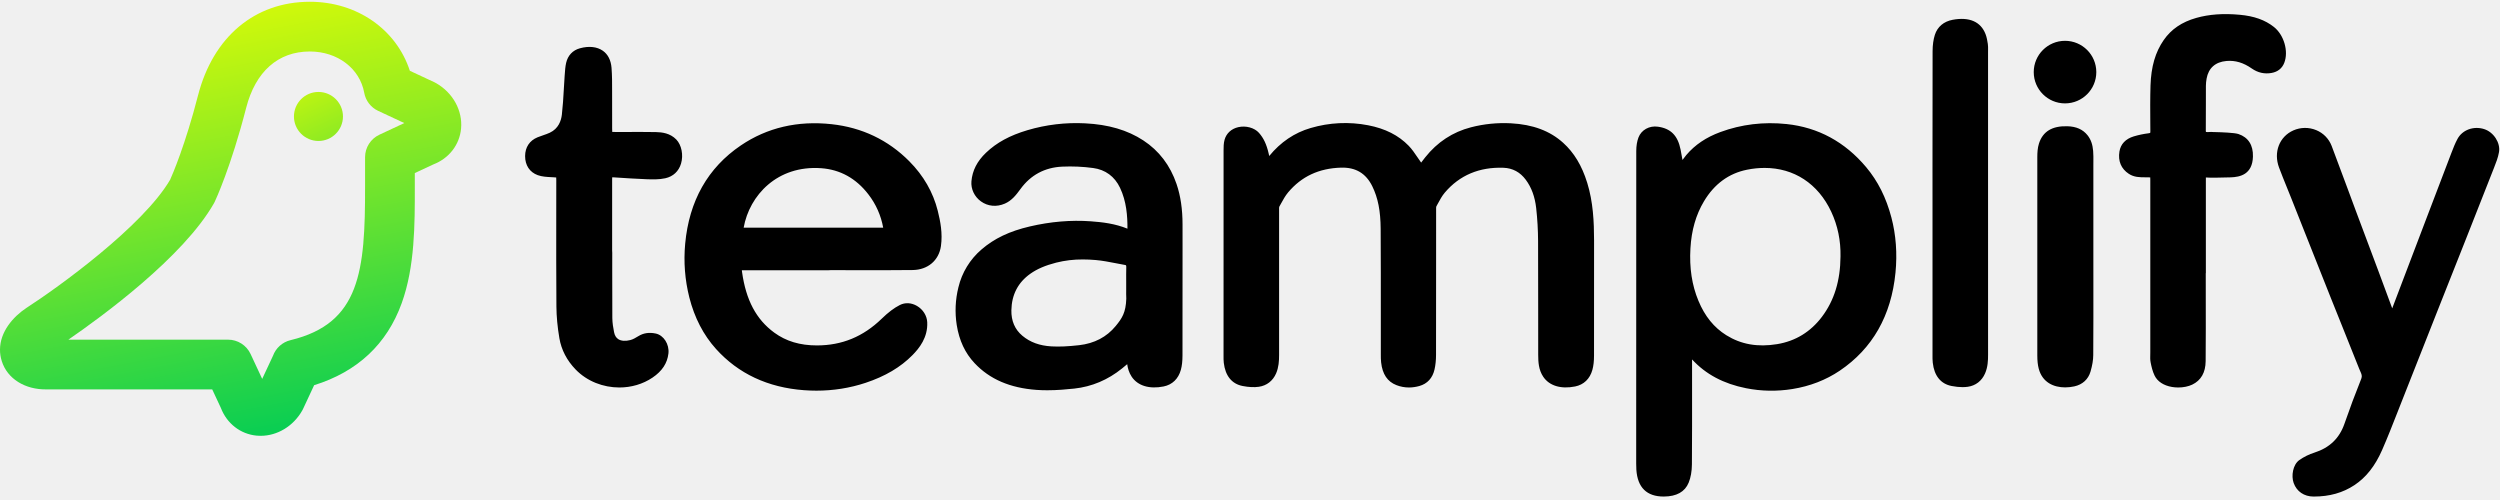
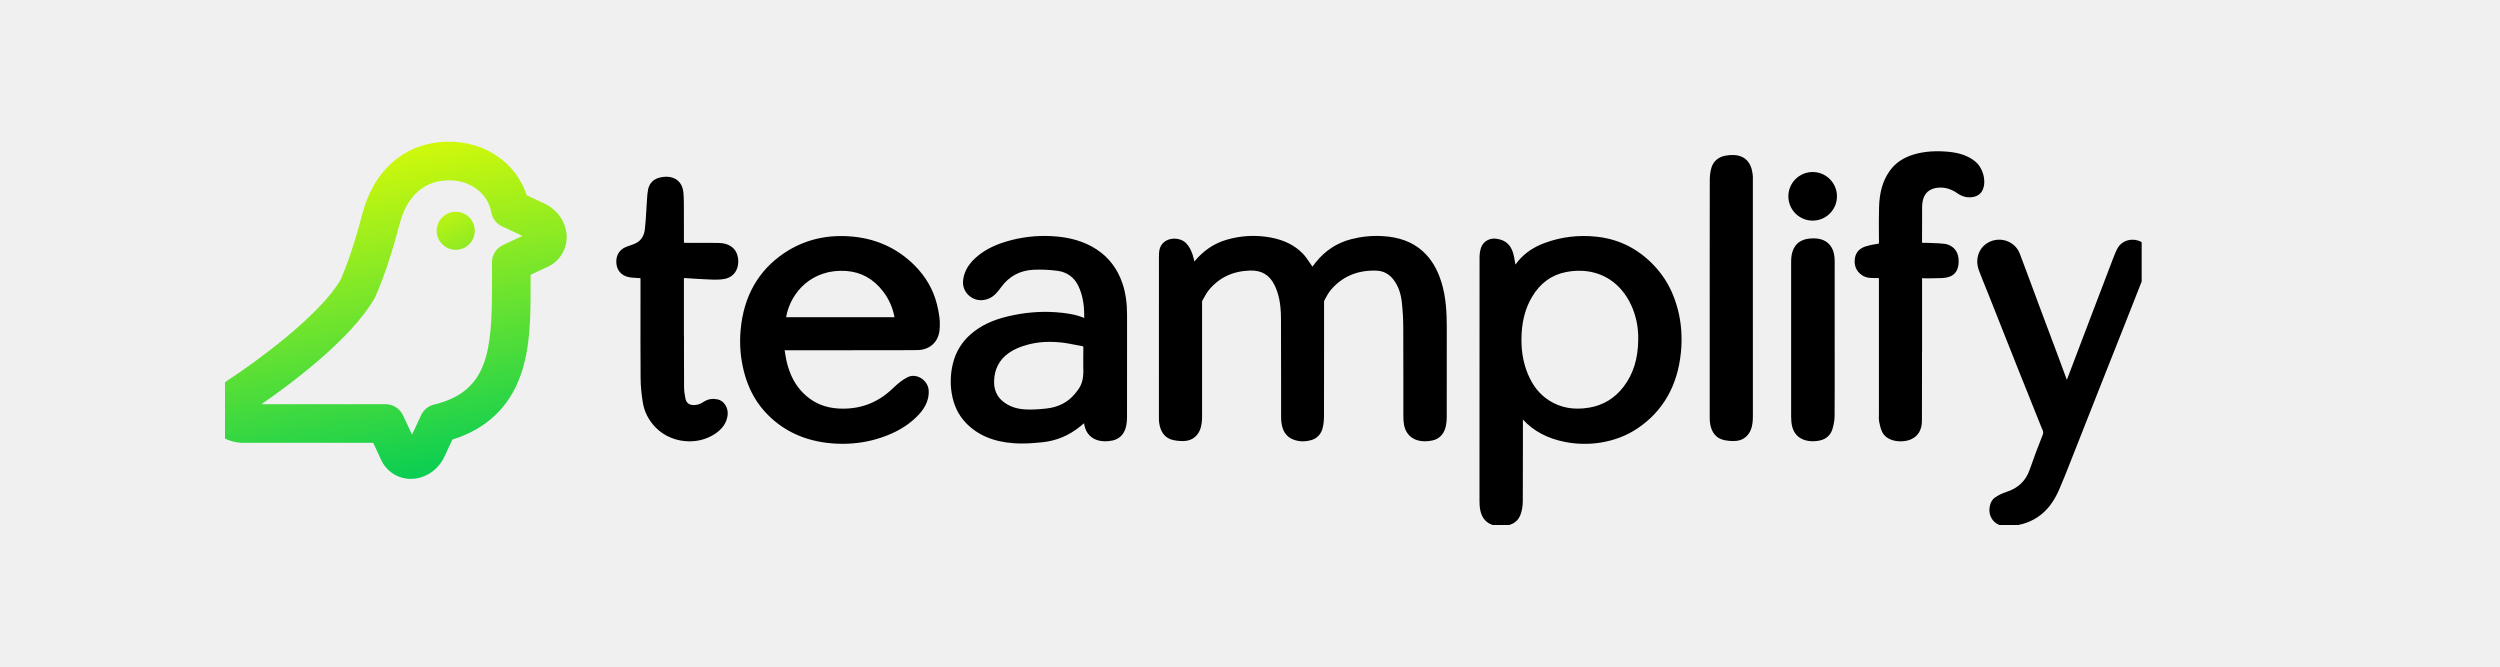
- <svg xmlns="http://www.w3.org/2000/svg" width="250" height="50">
+ <svg xmlns="http://www.w3.org/2000/svg" width="300" height="80" viewBox="0 0 300 80" fill="none">
+   <g clip-path="url(#clip0)">
+     <path fill-rule="evenodd" clip-rule="evenodd" d="M53.886 17C48.764 17 44.865 20.268 43.459 25.741C42.275 30.343 41.078 33.11 40.865 33.585C38.329 37.934 30.376 43.663 27.507 45.514C27.501 45.518 27.494 45.522 27.488 45.526C26.201 46.372 25.003 47.78 25 49.434V49.448C25 49.788 25.052 50.14 25.164 50.498C25.676 52.14 27.323 53.175 29.37 53.139L44.784 53.137L45.59 54.862C46.149 56.323 47.418 57.31 48.932 57.45C49.055 57.461 49.179 57.467 49.301 57.467C50.851 57.467 52.341 56.574 53.172 55.117C53.203 55.062 53.232 55.007 53.258 54.95L54.286 52.748C58.329 51.486 61.074 48.916 62.453 45.093C63.681 41.691 63.677 37.735 63.672 34.245V32.97L65.396 32.166C66.858 31.606 67.845 30.337 67.985 28.823C68.14 27.143 67.224 25.479 65.651 24.583C65.597 24.552 65.541 24.523 65.484 24.497L63.209 23.435C61.958 19.589 58.292 17 53.886 17ZM44.943 35.795C44.971 35.743 44.998 35.69 45.024 35.636C45.085 35.508 46.529 32.416 47.948 26.895C48.82 23.504 50.929 21.636 53.887 21.636C56.463 21.636 58.547 23.217 58.955 25.482C59.02 25.847 59.173 26.191 59.399 26.485C59.625 26.78 59.919 27.015 60.255 27.172L62.693 28.31L60.373 29.393C59.973 29.579 59.635 29.876 59.398 30.248C59.161 30.62 59.035 31.052 59.035 31.493V34.253C59.045 42.106 58.583 46.988 52.087 48.548C51.314 48.733 50.711 49.294 50.45 50.007L49.445 52.16L48.361 49.839C48.175 49.439 47.878 49.101 47.506 48.864C47.134 48.628 46.702 48.502 46.261 48.502H44.139L31.371 48.504C34.492 46.356 42.09 40.805 44.943 35.794V35.795Z" fill="url(#paint0_linear)" />
+     <path fill-rule="evenodd" clip-rule="evenodd" d="M52.404 27.693C52.404 28.299 52.645 28.881 53.074 29.309C53.502 29.738 54.084 29.978 54.69 29.978C55.296 29.978 55.877 29.738 56.305 29.309C56.734 28.881 56.975 28.299 56.975 27.693C56.975 27.087 56.734 26.506 56.305 26.078C55.877 25.649 55.296 25.408 54.69 25.408C54.084 25.408 53.502 25.649 53.074 26.078C52.645 26.506 52.404 27.087 52.404 27.693" fill="url(#paint1_linear)" />
+     <path fill-rule="evenodd" clip-rule="evenodd" d="M172.969 33.862C172.478 32.277 171.745 31.063 170.729 30.147C169.494 29.034 167.906 28.441 165.871 28.331C164.617 28.263 163.36 28.388 162.144 28.701C160.435 29.141 158.997 30.085 157.868 31.507C157.743 31.665 157.621 31.824 157.491 31.995C157.479 31.976 157.466 31.957 157.454 31.939C157.346 31.79 157.242 31.637 157.139 31.484C156.894 31.122 156.643 30.748 156.331 30.428C155.381 29.449 154.146 28.824 152.553 28.515C150.77 28.169 148.931 28.257 147.189 28.771C145.685 29.208 144.386 30.086 143.329 31.38L143.273 31.135C143.082 30.296 142.802 29.704 142.367 29.218C141.945 28.744 141.153 28.528 140.441 28.691C139.8 28.838 139.336 29.263 139.167 29.857C139.072 30.189 139.072 30.551 139.072 30.842C139.067 37.196 139.068 43.551 139.069 49.906V50.025C139.068 50.23 139.066 50.444 139.091 50.657C139.232 51.879 139.842 52.628 140.853 52.823C141.421 52.933 141.927 52.957 142.36 52.895C143.097 52.789 143.668 52.345 143.97 51.646C144.214 51.078 144.248 50.488 144.248 49.934C144.246 45.433 144.246 40.932 144.248 36.431V36.344C144.246 36.261 144.243 36.148 144.267 36.106L144.417 35.834C144.619 35.466 144.827 35.084 145.09 34.772C146.342 33.283 147.956 32.528 150.022 32.465C151.39 32.426 152.344 32.992 152.94 34.206C153.466 35.278 153.706 36.5 153.717 38.165C153.734 40.867 153.733 43.616 153.732 46.274V49.898C153.732 50.133 153.732 50.378 153.76 50.621C153.882 51.721 154.347 52.414 155.183 52.739C155.56 52.887 155.953 52.961 156.355 52.961C156.672 52.961 156.996 52.914 157.324 52.823C158.069 52.614 158.559 52.08 158.739 51.277C158.832 50.867 158.879 50.414 158.879 49.93C158.886 46.917 158.887 43.905 158.887 40.892L158.888 36.426V36.35C158.886 36.248 158.884 36.123 158.915 36.067L159.04 35.834C159.236 35.472 159.44 35.097 159.698 34.793C161.072 33.174 162.913 32.397 165.167 32.477C166.021 32.509 166.721 32.884 167.246 33.595C167.78 34.313 168.096 35.175 168.216 36.232C168.329 37.252 168.388 38.278 168.393 39.304C168.405 41.423 168.404 43.578 168.403 45.662C168.403 47.077 168.402 48.491 168.404 49.906C168.406 50.591 168.444 51.316 168.872 51.957C169.435 52.801 170.52 53.132 171.846 52.866C172.656 52.704 173.226 52.154 173.456 51.316C173.559 50.943 173.607 50.522 173.608 49.992C173.618 46.794 173.62 43.381 173.613 39.25C173.61 37.522 173.53 35.672 172.97 33.861L172.969 33.862ZM196.587 40.757V40.759C196.57 43.014 196.004 44.848 194.857 46.372C193.794 47.779 192.39 48.637 190.681 48.92C188.869 49.218 187.32 48.946 185.942 48.087C184.792 47.37 183.942 46.321 183.342 44.879C182.735 43.418 182.491 41.818 182.597 39.988C182.695 38.296 183.107 36.863 183.855 35.608C184.821 33.989 186.177 32.995 187.885 32.656C188.421 32.548 188.966 32.492 189.513 32.491C192.237 32.491 194.495 33.947 195.725 36.578C196.327 37.867 196.618 39.273 196.587 40.757ZM198.977 32.417C196.997 30.061 194.502 28.71 191.564 28.401C189.423 28.174 187.345 28.426 185.388 29.147C184.059 29.636 183.02 30.336 182.212 31.287C182.088 31.437 181.969 31.591 181.855 31.75C181.827 31.602 181.801 31.455 181.775 31.308C181.745 31.128 181.712 30.948 181.676 30.769C181.413 29.469 180.763 28.815 179.567 28.647C178.766 28.533 178.019 28.949 177.751 29.656C177.616 30.013 177.547 30.436 177.546 30.914C177.538 39.591 177.539 48.411 177.54 56.942V60.065C177.54 60.223 177.542 60.429 177.556 60.634C177.669 62.289 178.525 63.128 180.102 63.128H180.116C181.303 63.124 182.082 62.69 182.433 61.833C182.625 61.364 182.73 60.776 182.735 60.134C182.75 57.773 182.755 55.412 182.749 53.051C182.749 52.165 182.748 51.279 182.749 50.394V50.345C184.031 51.734 185.683 52.613 187.793 53.031C189.207 53.311 190.655 53.337 192.096 53.106C193.736 52.844 195.224 52.267 196.519 51.394C199.574 49.332 201.322 46.258 201.713 42.258C201.888 40.468 201.761 38.737 201.333 37.113C200.844 35.258 200.074 33.722 198.977 32.417ZM107.338 38.06H94.331C94.868 35.042 97.472 32.221 101.562 32.518C103.333 32.646 104.811 33.466 105.958 34.956C106.662 35.864 107.136 36.929 107.338 38.06V38.06ZM109.771 31.869C107.799 29.886 105.365 28.724 102.535 28.414C99.37 28.068 96.521 28.733 94.069 30.392C90.991 32.477 89.244 35.564 88.877 39.568C88.722 41.247 88.853 42.94 89.267 44.574C89.744 46.453 90.579 48.065 91.75 49.365C93.827 51.672 96.588 52.966 99.96 53.214C100.347 53.242 100.732 53.257 101.114 53.257C102.698 53.257 104.233 53.012 105.692 52.529C107.523 51.921 108.955 51.074 110.071 49.941C110.694 49.308 111.513 48.303 111.444 46.874C111.415 46.263 111.047 45.681 110.484 45.355C109.962 45.052 109.382 45.022 108.89 45.273C108.351 45.547 107.814 45.952 107.201 46.548C105.474 48.222 103.5 49.037 101.163 49.039H101.159C99.579 49.039 98.28 48.649 97.186 47.848C95.501 46.615 94.545 44.816 94.179 42.188C94.172 42.137 94.166 42.086 94.161 42.036C94.217 42.032 94.29 42.032 94.345 42.032H102.219L102.45 42.021C103.135 42.021 103.82 42.023 104.505 42.024C106.336 42.03 108.231 42.034 110.095 42.01C111.5 41.992 112.532 41.115 112.723 39.778C112.891 38.59 112.667 37.447 112.425 36.486C111.992 34.758 111.098 33.204 109.77 31.869H109.771ZM129.993 43.075C129.994 43.348 129.994 43.621 129.993 43.895C129.99 44.125 129.988 44.342 130.003 44.678C129.961 45.988 129.601 46.517 129.013 47.232C128.172 48.257 127.025 48.857 125.601 49.017C124.552 49.136 123.76 49.169 123.031 49.129C121.927 49.068 121.038 48.743 120.312 48.136C119.614 47.551 119.27 46.75 119.29 45.755C119.318 44.309 119.912 43.166 121.058 42.356C121.687 41.912 122.45 41.583 123.462 41.322C124.278 41.117 125.117 41.017 125.958 41.024C126.341 41.024 126.738 41.043 127.151 41.078C127.775 41.132 128.412 41.256 129.027 41.377C129.31 41.432 129.591 41.487 129.874 41.537C129.967 41.553 130.006 41.559 130.001 41.738C129.989 42.185 129.991 42.637 129.993 43.075V43.075ZM135.247 37.769C135.247 36.33 135.064 35.096 134.689 33.994C134.096 32.252 133.054 30.884 131.589 29.926C130.113 28.96 128.334 28.439 126.151 28.333C124.341 28.241 122.529 28.457 120.791 28.971C119.141 29.462 117.913 30.13 116.923 31.076C116.096 31.866 115.651 32.737 115.565 33.736C115.504 34.454 115.843 35.173 116.451 35.61C117.098 36.076 117.908 36.153 118.674 35.821C119.311 35.544 119.713 35.042 120.135 34.462C121.089 33.15 122.401 32.447 124.03 32.371C124.992 32.328 125.955 32.371 126.909 32.499C128.048 32.65 128.916 33.287 129.417 34.34C130.024 35.617 130.116 36.975 130.111 38.154C128.97 37.688 127.796 37.547 126.689 37.467C124.851 37.335 122.938 37.496 121.004 37.949C119.118 38.389 117.69 39.07 116.508 40.091C115.433 41.01 114.678 42.246 114.351 43.621C114.064 44.771 114.011 45.966 114.195 47.136C114.427 48.587 114.972 49.751 115.863 50.697C117.27 52.191 119.159 53.005 121.636 53.186C121.972 53.209 122.307 53.219 122.637 53.219C123.555 53.219 124.434 53.14 125.148 53.064C126.789 52.886 128.293 52.252 129.618 51.177C129.777 51.048 129.934 50.916 130.087 50.787C130.139 51.162 130.251 51.575 130.506 51.958C131.069 52.801 132.153 53.133 133.48 52.866C134.288 52.704 134.86 52.154 135.09 51.316C135.193 50.943 135.24 50.522 135.242 49.992C135.25 46.619 135.252 43.247 135.248 39.875L135.247 37.768V37.769ZM256.604 28.875C255.62 28.558 254.572 28.938 254.114 29.777C253.885 30.197 253.711 30.649 253.544 31.086L253.529 31.124C252.722 33.226 251.921 35.331 251.121 37.436L250.796 38.29L248.723 43.741L248.024 45.583C247.835 45.078 247.649 44.572 247.462 44.067C247.22 43.413 246.979 42.759 246.735 42.105C246.387 41.173 246.038 40.243 245.688 39.312L244.623 36.471C244.362 35.772 244.104 35.071 243.846 34.371C243.364 33.059 242.875 31.749 242.378 30.443C242.251 30.111 242.058 29.809 241.811 29.556C241.563 29.302 241.266 29.102 240.937 28.968C240.599 28.828 240.236 28.758 239.87 28.762C239.503 28.767 239.142 28.845 238.807 28.993C237.501 29.573 236.94 31.028 237.472 32.455C237.711 33.093 237.971 33.733 238.221 34.351C238.355 34.679 238.488 35.007 238.619 35.336L239.906 38.584C240.698 40.579 241.488 42.576 242.283 44.57C242.635 45.452 242.989 46.332 243.343 47.212C243.875 48.53 244.424 49.893 244.953 51.238C244.98 51.306 245.01 51.373 245.041 51.441C245.166 51.714 245.238 51.894 245.141 52.138C244.584 53.525 244.061 54.924 243.572 56.336C243.104 57.694 242.188 58.576 240.773 59.031C240.271 59.19 239.795 59.424 239.364 59.727C238.756 60.161 238.597 61.203 238.835 61.865C239.118 62.654 239.809 63.127 240.684 63.129H240.712C242.18 63.129 243.422 62.779 244.507 62.059C245.587 61.343 246.427 60.279 247.074 58.806C247.58 57.653 248.046 56.462 248.498 55.31L248.919 54.24C249.567 52.603 250.213 50.965 250.858 49.327L252.238 45.828C252.675 44.724 253.113 43.62 253.55 42.518L254.683 39.66L255.11 38.58C255.874 36.649 256.665 34.652 257.433 32.684L257.513 32.481C257.7 32.009 257.893 31.521 257.979 31.012C258.125 30.155 257.483 29.157 256.604 28.875V28.875ZM237.957 22.7C238.378 21.63 237.937 20.095 236.994 19.349C236.169 18.697 235.155 18.336 233.802 18.212C232.272 18.072 230.947 18.168 229.752 18.507C228.412 18.886 227.421 19.56 226.722 20.568C225.938 21.701 225.545 23.048 225.489 24.804C225.452 25.986 225.461 27.188 225.47 28.35L225.475 29.095C225.475 29.197 225.458 29.222 225.458 29.222C225.458 29.223 225.434 29.245 225.306 29.261C224.838 29.32 224.377 29.417 223.926 29.551C223.165 29.784 222.704 30.27 222.593 30.961C222.449 31.853 222.752 32.574 223.469 33.043C223.962 33.365 224.483 33.365 224.988 33.366C225.069 33.366 225.149 33.366 225.23 33.368H225.249C225.33 33.369 225.413 33.371 225.465 33.376C225.47 33.432 225.47 33.528 225.47 33.614V49.671C225.47 49.748 225.468 49.827 225.466 49.904C225.459 50.134 225.453 50.373 225.499 50.611C225.573 50.997 225.675 51.444 225.866 51.842C226.133 52.399 226.71 52.778 227.487 52.912C227.679 52.944 227.878 52.961 228.074 52.961C228.547 52.961 229.014 52.868 229.376 52.695C230.198 52.302 230.621 51.565 230.63 50.504C230.644 48.472 230.648 46.441 230.641 44.41L230.639 42.308H230.649V33.684L230.65 33.593C230.651 33.529 230.652 33.464 230.65 33.4V33.383H230.657C230.972 33.415 232.103 33.401 232.971 33.37C233.835 33.339 234.991 33.105 235.039 31.436C235.069 30.366 234.603 29.638 233.69 29.331C233.325 29.209 232.153 29.165 231.488 29.15L231.238 29.143C231.175 29.13 231.11 29.13 231.047 29.143L230.799 29.147H230.781C230.74 29.149 230.699 29.146 230.66 29.137C230.644 29.089 230.639 29.038 230.644 28.987C230.652 28.168 230.651 27.335 230.651 26.53C230.651 25.968 230.651 25.405 230.653 24.842C230.654 24.625 230.676 24.397 230.718 24.162C230.896 23.178 231.537 22.611 232.571 22.521C233.393 22.45 234.145 22.675 234.936 23.226C235.496 23.617 236.116 23.755 236.777 23.637C237.348 23.534 237.756 23.211 237.957 22.7V22.7ZM86.151 29.15C85.217 29.137 84.283 29.134 83.349 29.14L82.439 29.142C82.295 29.142 82.146 29.143 82.079 29.133C82.069 29.07 82.069 28.934 82.069 28.802V27.946C82.071 27.321 82.072 26.697 82.067 26.072C82.066 25.819 82.065 25.567 82.066 25.314C82.067 24.607 82.069 23.876 82.012 23.156C81.957 22.451 81.677 21.901 81.2 21.566C80.662 21.189 79.904 21.107 79.065 21.337C78.393 21.521 77.937 22.005 77.779 22.702C77.7 23.054 77.676 23.415 77.652 23.765L77.64 23.929C77.612 24.333 77.588 24.738 77.565 25.143C77.527 25.94 77.466 26.736 77.382 27.529C77.316 28.085 77.069 28.828 76.26 29.207C76.06 29.301 75.85 29.373 75.627 29.45C75.454 29.507 75.282 29.569 75.113 29.636C74.369 29.944 73.958 30.565 73.955 31.386C73.953 32.247 74.384 32.895 75.138 33.167C75.534 33.309 75.963 33.331 76.376 33.352L76.586 33.364L76.647 33.367C76.722 33.372 76.805 33.377 76.855 33.384C76.861 33.441 76.861 33.544 76.861 33.638L76.859 36.854C76.855 39.66 76.852 42.562 76.873 45.417C76.88 46.337 76.973 47.328 77.149 48.363C77.336 49.454 77.847 50.437 78.669 51.288C79.735 52.388 81.239 52.961 82.741 52.961C83.831 52.961 84.919 52.659 85.836 52.038C86.729 51.434 87.213 50.699 87.317 49.791C87.416 48.934 86.87 48.082 86.127 47.929C85.516 47.804 84.993 47.882 84.528 48.167C84.257 48.333 84.013 48.477 83.759 48.541C83.309 48.657 82.915 48.628 82.65 48.461C82.443 48.33 82.308 48.11 82.249 47.807C82.171 47.412 82.091 46.946 82.087 46.486C82.076 44.999 82.073 43.512 82.077 42.024L82.079 40.411L82.069 40.178V33.571C82.069 33.528 82.069 33.426 82.076 33.366C82.116 33.365 82.182 33.366 82.271 33.374C83.055 33.43 84.583 33.523 85.301 33.546C85.812 33.563 86.45 33.584 87.032 33.453C87.761 33.289 88.279 32.803 88.493 32.087C88.728 31.295 88.542 30.349 88.049 29.841C87.477 29.253 86.734 29.163 86.151 29.15V29.15ZM210.322 20.929C210.277 20.629 210.224 20.311 210.107 20.01C209.657 18.854 208.598 18.395 207.046 18.681C206.214 18.835 205.625 19.334 205.384 20.085C205.246 20.519 205.175 21.032 205.173 21.611C205.163 25.286 205.164 29.023 205.164 32.635L205.165 35.773V49.952C205.164 50.179 205.163 50.414 205.189 50.649C205.324 51.872 205.932 52.624 206.944 52.821C207.308 52.892 207.648 52.928 207.96 52.928C208.132 52.928 208.296 52.917 208.45 52.896C209.184 52.793 209.758 52.351 210.064 51.652C210.324 51.06 210.345 50.44 210.345 49.905L210.343 32.415V21.653C210.343 21.6 210.343 21.548 210.345 21.494C210.353 21.306 210.345 21.116 210.322 20.929V20.929ZM220.142 30.906C220.092 30.295 219.924 29.83 219.615 29.442C219.183 28.902 218.567 28.628 217.73 28.605C216.311 28.568 215.448 29.096 215.089 30.222C214.955 30.641 214.937 31.094 214.936 31.484C214.928 37.389 214.927 43.611 214.936 49.979C214.936 50.473 214.978 50.86 215.066 51.2C215.407 52.504 216.479 52.952 217.532 52.952C217.823 52.952 218.114 52.917 218.387 52.858C219.15 52.69 219.686 52.2 219.896 51.479C220.064 50.901 220.148 50.397 220.151 49.938C220.167 47.657 220.165 45.339 220.163 43.097L220.161 40.823V32.27L220.163 31.936C220.167 31.599 220.17 31.251 220.142 30.906V30.906ZM217.518 20.642C217.135 20.642 216.756 20.717 216.402 20.864C216.048 21.011 215.727 21.226 215.456 21.497C215.185 21.768 214.971 22.089 214.824 22.443C214.678 22.797 214.603 23.177 214.603 23.56C214.603 23.943 214.679 24.322 214.825 24.676C214.972 25.029 215.187 25.351 215.458 25.622C215.729 25.892 216.051 26.107 216.405 26.253C216.759 26.4 217.138 26.475 217.521 26.475C218.295 26.474 219.036 26.167 219.583 25.62C220.13 25.072 220.437 24.33 220.436 23.557C220.436 22.783 220.128 22.041 219.581 21.495C219.034 20.948 218.292 20.641 217.518 20.642" fill="black" />
+   </g>
  <defs>
-     <linearGradient id="a" x1="47.842%" x2="66.944%" y1="2.76%" y2="96.873%">
-       <stop offset="0%" stop-color="#D1F90A" />
-       <stop offset="100%" stop-color="#0BCE52" />
+     <linearGradient id="paint0_linear" x1="45.573" y1="18.117" x2="52.88" y2="56.375" gradientUnits="userSpaceOnUse">
+       <stop stop-color="#D1F90A" />
+       <stop offset="1" stop-color="#0BCE52" />
    </linearGradient>
-     <linearGradient id="b" x1="25.782%" x2="71.977%" y1="0%" y2="100%">
-       <stop offset="0%" stop-color="#BDF412" />
-       <stop offset="100%" stop-color="#8DEA23" />
+     <linearGradient id="paint1_linear" x1="53.583" y1="25.408" x2="55.694" y2="29.978" gradientUnits="userSpaceOnUse">
+       <stop stop-color="#BDF412" />
+       <stop offset="1" stop-color="#8DEA23" />
    </linearGradient>
+     <clipPath id="clip0">
+       <rect width="230" height="46" fill="white" transform="translate(27 17)" />
+     </clipPath>
  </defs>
-   <g fill="none" fill-rule="evenodd">
-     <path fill="url(#a)" d="M30.984.17C25.49.17 21.308 3.675 19.8 9.546c-1.27 4.936-2.554 7.904-2.783 8.414-2.72 4.665-11.251 10.809-14.328 12.795a.492.492 0 0 0-.02.013C1.288 31.675.003 33.186 0 34.96v.015c0 .365.056.742.176 1.126.549 1.761 2.316 2.872 4.511 2.833l16.534-.002.864 1.85c.6 1.567 1.961 2.626 3.585 2.776.132.012.265.018.396.018 1.663 0 3.261-.958 4.152-2.52.034-.06.065-.119.093-.18l1.102-2.362c4.337-1.353 7.281-4.11 8.76-8.21 1.318-3.65 1.313-7.893 1.308-11.636V17.3l1.849-.863c1.568-.6 2.627-1.961 2.777-3.585.166-1.802-.816-3.587-2.503-4.548a2.494 2.494 0 0 0-.18-.093l-2.44-1.139C39.642 2.947 35.71.17 30.984.17zm-9.593 20.16c.03-.056.06-.113.087-.17.066-.138 1.615-3.454 3.137-9.376.935-3.638 3.197-5.641 6.37-5.641 2.763 0 4.998 1.696 5.436 4.125a2.486 2.486 0 0 0 1.395 1.813l2.615 1.22-2.489 1.162a2.486 2.486 0 0 0-1.435 2.253v2.96c.011 8.424-.485 13.66-7.453 15.333-.829.199-1.476.8-1.756 1.565l-1.078 2.31-1.162-2.49a2.486 2.486 0 0 0-2.253-1.434h-2.276l-13.695.002c3.348-2.304 11.497-8.258 14.557-13.633z" transform="translate(0 .006)" />
-     <path fill="url(#b)" d="M29.395 11.64a2.45 2.45 0 1 0 4.902 0 2.45 2.45 0 0 0-4.902 0" transform="translate(0 .006)" />
-     <path d="M158.716 18.263c-.527-1.7-1.313-3.003-2.403-3.985-1.324-1.194-3.028-1.83-5.21-1.948a13.192 13.192 0 0 0-3.998.397c-1.833.472-3.376 1.484-4.587 3.01-.134.169-.265.34-.404.523a2.126 2.126 0 0 0-.04-.06c-.116-.16-.227-.324-.338-.488-.262-.388-.532-.789-.866-1.133-1.019-1.05-2.344-1.72-4.053-2.052a12.142 12.142 0 0 0-5.753.275c-1.614.469-3.007 1.41-4.141 2.798l-.06-.262c-.205-.9-.505-1.535-.971-2.057-.453-.508-1.303-.74-2.066-.565-.688.158-1.186.614-1.367 1.251-.102.356-.102.744-.102 1.056-.005 6.816-.004 13.633-.003 20.449v.128c-.001.22-.003.449.024.678.151 1.31.805 2.114 1.89 2.323.609.118 1.152.144 1.616.077.79-.114 1.403-.59 1.727-1.34.262-.609.298-1.242.298-1.836-.002-4.828-.002-9.656 0-14.484v-.093c-.002-.089-.005-.21.02-.255l.161-.292c.217-.395.44-.804.722-1.139 1.343-1.597 3.074-2.407 5.291-2.475 1.467-.042 2.49.566 3.129 1.868.565 1.15.822 2.46.834 4.246.018 2.899.017 5.847.016 8.698v3.888c0 .252 0 .514.03.775.131 1.18.63 1.923 1.526 2.272.405.159.826.238 1.257.238.34 0 .688-.05 1.04-.148.799-.224 1.324-.797 1.518-1.658.099-.44.15-.926.15-1.445.007-3.232.008-6.463.008-9.695l.001-4.79v-.081c-.002-.11-.004-.244.029-.304l.135-.25c.21-.388.428-.791.705-1.117 1.474-1.736 3.449-2.57 5.867-2.484.915.034 1.666.437 2.23 1.199.572.77.911 1.695 1.04 2.829a31.36 31.36 0 0 1 .19 3.295c.013 2.273.012 4.584.01 6.82 0 1.517-.001 3.034.002 4.552.002.735.042 1.512.502 2.2.604.905 1.767 1.26 3.19.975.868-.174 1.48-.764 1.727-1.663.11-.4.162-.851.163-1.42.01-3.43.012-7.091.005-11.522-.003-1.854-.089-3.838-.69-5.78m25.333 7.396v.003c-.019 2.418-.626 4.386-1.856 6.02-1.14 1.51-2.646 2.43-4.479 2.733-1.944.32-3.606.028-5.084-.893-1.233-.769-2.145-1.894-2.788-3.441-.652-1.567-.913-3.283-.8-5.246.106-1.815.548-3.352 1.35-4.698 1.036-1.737 2.49-2.803 4.322-3.167a8.956 8.956 0 0 1 1.747-.177c2.922 0 5.344 1.562 6.663 4.384.646 1.383.958 2.891.925 4.482m2.563-8.945c-2.124-2.527-4.8-3.976-7.951-4.308-2.297-.243-4.526.027-6.625.8-1.425.525-2.54 1.276-3.406 2.296a8.25 8.25 0 0 0-.383.496c-.03-.158-.058-.316-.086-.474a20.576 20.576 0 0 0-.106-.578c-.283-1.394-.98-2.096-2.263-2.276-.859-.122-1.66.324-1.947 1.082-.145.383-.219.837-.22 1.35-.009 9.307-.008 18.768-.007 27.918v3.35c0 .169.002.39.017.61.121 1.775 1.04 2.675 2.731 2.675h.015c1.273-.004 2.109-.47 2.485-1.389.207-.503.319-1.133.324-1.822a878.3 878.3 0 0 0 .016-7.598c0-.95-.002-1.9-.001-2.85v-.052c1.376 1.49 3.148 2.433 5.411 2.881 1.517.3 3.07.328 4.615.08 1.76-.281 3.356-.9 4.745-1.836 3.276-2.212 5.151-5.509 5.571-9.799.188-1.92.051-3.777-.408-5.519-.524-1.99-1.35-3.637-2.527-5.037m-98.295 6.053H74.366c.577-3.238 3.37-6.263 7.757-5.945 1.899.137 3.485 1.017 4.715 2.615a7.624 7.624 0 0 1 1.48 3.33m2.61-6.641c-2.115-2.127-4.726-3.374-7.762-3.706-3.395-.371-6.45.342-9.08 2.122-3.302 2.236-5.176 5.547-5.569 9.842a15.9 15.9 0 0 0 .418 5.37c.511 2.015 1.407 3.744 2.663 5.139 2.228 2.474 5.19 3.862 8.806 4.128.415.03.828.046 1.238.046 1.699 0 3.346-.262 4.911-.781 1.964-.652 3.5-1.56 4.697-2.775.668-.679 1.547-1.758 1.473-3.29-.032-.656-.426-1.28-1.03-1.63-.56-.325-1.182-.357-1.71-.088-.578.294-1.154.729-1.812 1.368-1.852 1.796-3.97 2.67-6.476 2.672h-.005c-1.694 0-3.088-.418-4.261-1.277-1.808-1.323-2.833-3.253-3.225-6.072a3.484 3.484 0 0 1-.02-.163c.06-.004.139-.004.198-.004h8.445l.248-.012c.735 0 1.47.002 2.205.004 1.964.006 3.996.01 5.995-.015 1.508-.02 2.615-.96 2.819-2.395.181-1.274-.06-2.5-.319-3.531-.465-1.853-1.424-3.52-2.848-4.952m21.692 12.02a103.456 103.456 0 0 1 0 .879c-.003.247-.006.48.01.84-.045 1.405-.431 1.973-1.061 2.74-.902 1.099-2.133 1.743-3.66 1.915-1.125.127-1.975.163-2.757.12-1.184-.066-2.138-.414-2.916-1.066-.749-.627-1.118-1.486-1.097-2.553.03-1.551.668-2.778 1.897-3.646.674-.477 1.493-.83 2.578-1.109a10.64 10.64 0 0 1 2.678-.32c.41 0 .836.02 1.279.058.67.058 1.353.191 2.013.32.303.06.605.119.908.172.1.017.142.024.136.216-.013.479-.01.964-.008 1.434zm5.635-5.692c0-1.543-.196-2.867-.598-4.049-.636-1.868-1.754-3.336-3.325-4.363-1.584-1.036-3.492-1.595-5.833-1.709a17.203 17.203 0 0 0-5.75.685c-1.769.526-3.087 1.243-4.148 2.257-.888.848-1.365 1.782-1.457 2.854-.066.77.298 1.541.95 2.01.694.5 1.563.582 2.385.226.683-.297 1.114-.836 1.567-1.458 1.023-1.407 2.43-2.161 4.178-2.242a17.325 17.325 0 0 1 3.088.137c1.222.162 2.152.845 2.69 1.975.651 1.369.75 2.826.744 4.091-1.224-.5-2.483-.652-3.67-.737-1.972-.142-4.024.031-6.098.516-2.023.472-3.555 1.203-4.823 2.298a7.161 7.161 0 0 0-2.313 3.787 9.482 9.482 0 0 0-.168 3.77c.249 1.556.834 2.805 1.789 3.819 1.51 1.603 3.536 2.476 6.193 2.67.36.025.72.036 1.074.036.984 0 1.927-.085 2.693-.167 1.76-.19 3.373-.87 4.795-2.024.17-.138.339-.28.503-.418.055.402.175.845.449 1.256.604.904 1.767 1.26 3.19.974.867-.174 1.48-.764 1.727-1.663.11-.4.161-.851.163-1.42a2787.194 2787.194 0 0 0 .006-10.852l-.001-2.26zm130.172-9.54c-1.056-.339-2.18.068-2.671.968-.246.451-.432.935-.612 1.404l-.016.041c-.865 2.255-1.724 4.513-2.583 6.77l-.348.916-2.224 5.847-.75 1.976c-.202-.542-.402-1.084-.602-1.626-.26-.702-.518-1.403-.78-2.104-.373-1-.748-1.998-1.123-2.997l-1.142-3.047c-.28-.75-.557-1.501-.834-2.252a384.063 384.063 0 0 0-1.575-4.214 2.777 2.777 0 0 0-1.545-1.582 2.908 2.908 0 0 0-2.285.027c-1.401.622-2.003 2.183-1.432 3.714.256.684.535 1.37.804 2.033.143.352.286.704.426 1.057l1.381 3.484c.849 2.14 1.697 4.282 2.55 6.42.377.946.757 1.89 1.137 2.834.57 1.414 1.159 2.876 1.726 4.319.029.073.062.145.095.217.134.293.211.486.107.748a100.473 100.473 0 0 0-1.683 4.503c-.502 1.457-1.484 2.403-3.002 2.891a5.55 5.55 0 0 0-1.512.746c-.652.466-.822 1.583-.567 2.294.304.846 1.045 1.353 1.983 1.355h.03c1.575 0 2.907-.375 4.071-1.147 1.158-.768 2.059-1.91 2.753-3.49.543-1.236 1.043-2.514 1.528-3.749l.451-1.148c.696-1.756 1.388-3.513 2.08-5.27l1.481-3.753c.468-1.184.938-2.368 1.407-3.551l1.215-3.065.458-1.159c.82-2.071 1.668-4.213 2.492-6.324l.086-.218c.2-.506.407-1.029.5-1.575.156-.919-.533-1.99-1.475-2.292M228.424 6.29c.452-1.148-.021-2.794-1.033-3.594-.885-.7-1.972-1.087-3.423-1.22-1.642-.15-3.063-.047-4.345.316-1.437.407-2.5 1.13-3.25 2.211-.841 1.216-1.262 2.66-1.322 4.544-.04 1.268-.03 2.557-.021 3.803l.006.799c0 .11-.018.137-.018.137 0 .001-.026.024-.164.042a9.123 9.123 0 0 0-1.48.311c-.816.249-1.31.771-1.43 1.512-.154.957.171 1.73.94 2.233.529.346 1.088.346 1.629.347.087 0 .173 0 .26.002h.02c.087.001.176.003.232.008.005.061.005.163.005.256V35.22c0 .083-.002.167-.004.25-.007.247-.014.503.035.758.08.414.189.894.394 1.321.287.597.905 1.004 1.739 1.147.206.035.419.053.63.053.507 0 1.008-.1 1.396-.285.882-.422 1.335-1.213 1.345-2.351a621 621 0 0 0 .012-6.536l-.002-2.255h.011v-9.25l.001-.098c.001-.069.002-.138 0-.207v-.018h.007c.338.034 1.551.019 2.482-.014.927-.033 2.167-.284 2.218-2.075.033-1.147-.467-1.928-1.447-2.257-.391-.131-1.648-.179-2.362-.195l-.268-.007a.498.498 0 0 0-.205 0l-.266.004h-.019a.463.463 0 0 1-.13-.01.4.4 0 0 1-.017-.161c.009-.879.008-1.772.008-2.636 0-.603 0-1.207.002-1.81.001-.233.025-.478.07-.73.191-1.055.878-1.663 1.987-1.76.882-.076 1.688.165 2.537.756.601.42 1.266.568 1.975.441.612-.11 1.05-.457 1.265-1.005M65.592 13.208a143.15 143.15 0 0 0-3.005-.01l-.976.002c-.155 0-.314.001-.386-.01-.011-.067-.011-.213-.011-.355v-.918c.002-.67.003-1.34-.002-2.01a73.442 73.442 0 0 1-.001-.813c.001-.759.003-1.543-.058-2.315-.059-.756-.36-1.346-.871-1.705-.577-.405-1.39-.493-2.29-.246-.721.197-1.21.717-1.38 1.464-.084.378-.11.765-.136 1.14l-.013.176c-.03.434-.056.868-.08 1.302a44.094 44.094 0 0 1-.197 2.56c-.07.596-.335 1.393-1.203 1.8-.214.1-.44.178-.679.26a9.437 9.437 0 0 0-.551.2c-.798.33-1.239.996-1.242 1.877-.003.923.46 1.619 1.268 1.91.425.152.885.176 1.329.199l.225.012.065.004c.081.005.17.01.223.018.007.061.007.172.007.272l-.003 3.45c-.004 3.01-.007 6.123.016 9.185.007.987.107 2.05.296 3.16.2 1.17.748 2.225 1.63 3.137 1.143 1.18 2.757 1.795 4.368 1.795 1.169 0 2.336-.324 3.32-.99.957-.648 1.477-1.436 1.588-2.41.106-.919-.479-1.833-1.276-1.997-.656-.135-1.217-.051-1.716.255-.29.178-.552.332-.824.401-.483.124-.906.093-1.19-.086-.222-.14-.367-.376-.43-.701-.084-.424-.17-.924-.174-1.417a474.741 474.741 0 0 1-.01-4.786l.002-1.731-.011-.249v-7.087c0-.047 0-.156.007-.22.043-.001.114 0 .21.008.84.06 2.48.16 3.25.185.548.018 1.232.041 1.857-.1.781-.176 1.337-.697 1.566-1.465.253-.85.053-1.864-.476-2.409-.613-.631-1.41-.728-2.036-.742m133.19-8.818c-.048-.321-.105-.662-.23-.985-.483-1.24-1.619-1.733-3.284-1.426-.892.165-1.524.7-1.782 1.506-.148.466-.225 1.016-.227 1.637-.011 3.942-.01 7.95-.01 11.825l.002 3.365v15.209c-.002.244-.003.496.025.748.145 1.312.797 2.118 1.883 2.33.39.076.755.115 1.09.115.184 0 .36-.012.525-.035.788-.11 1.403-.584 1.731-1.334.279-.635.302-1.3.302-1.874l-.002-18.76V5.167c0-.057 0-.113.002-.17a3.719 3.719 0 0 0-.025-.607m10.533 10.702c-.053-.655-.233-1.154-.565-1.57-.463-.58-1.124-.873-2.022-.898-1.522-.04-2.448.526-2.833 1.734-.143.45-.163.936-.164 1.354-.008 6.334-.009 13.008 0 19.838 0 .53.045.945.14 1.31.366 1.399 1.515 1.879 2.645 1.879.312 0 .624-.037.917-.101.818-.18 1.393-.705 1.619-1.479.18-.62.27-1.16.273-1.653.017-2.446.015-4.933.013-7.338l-.002-2.439v-9.174l.002-.358c.004-.362.007-.735-.023-1.105m-2.814-11.01a3.128 3.128 0 1 0 .003 6.257 3.128 3.128 0 0 0-.003-6.257" fill="#000" />
-   </g>
</svg>
